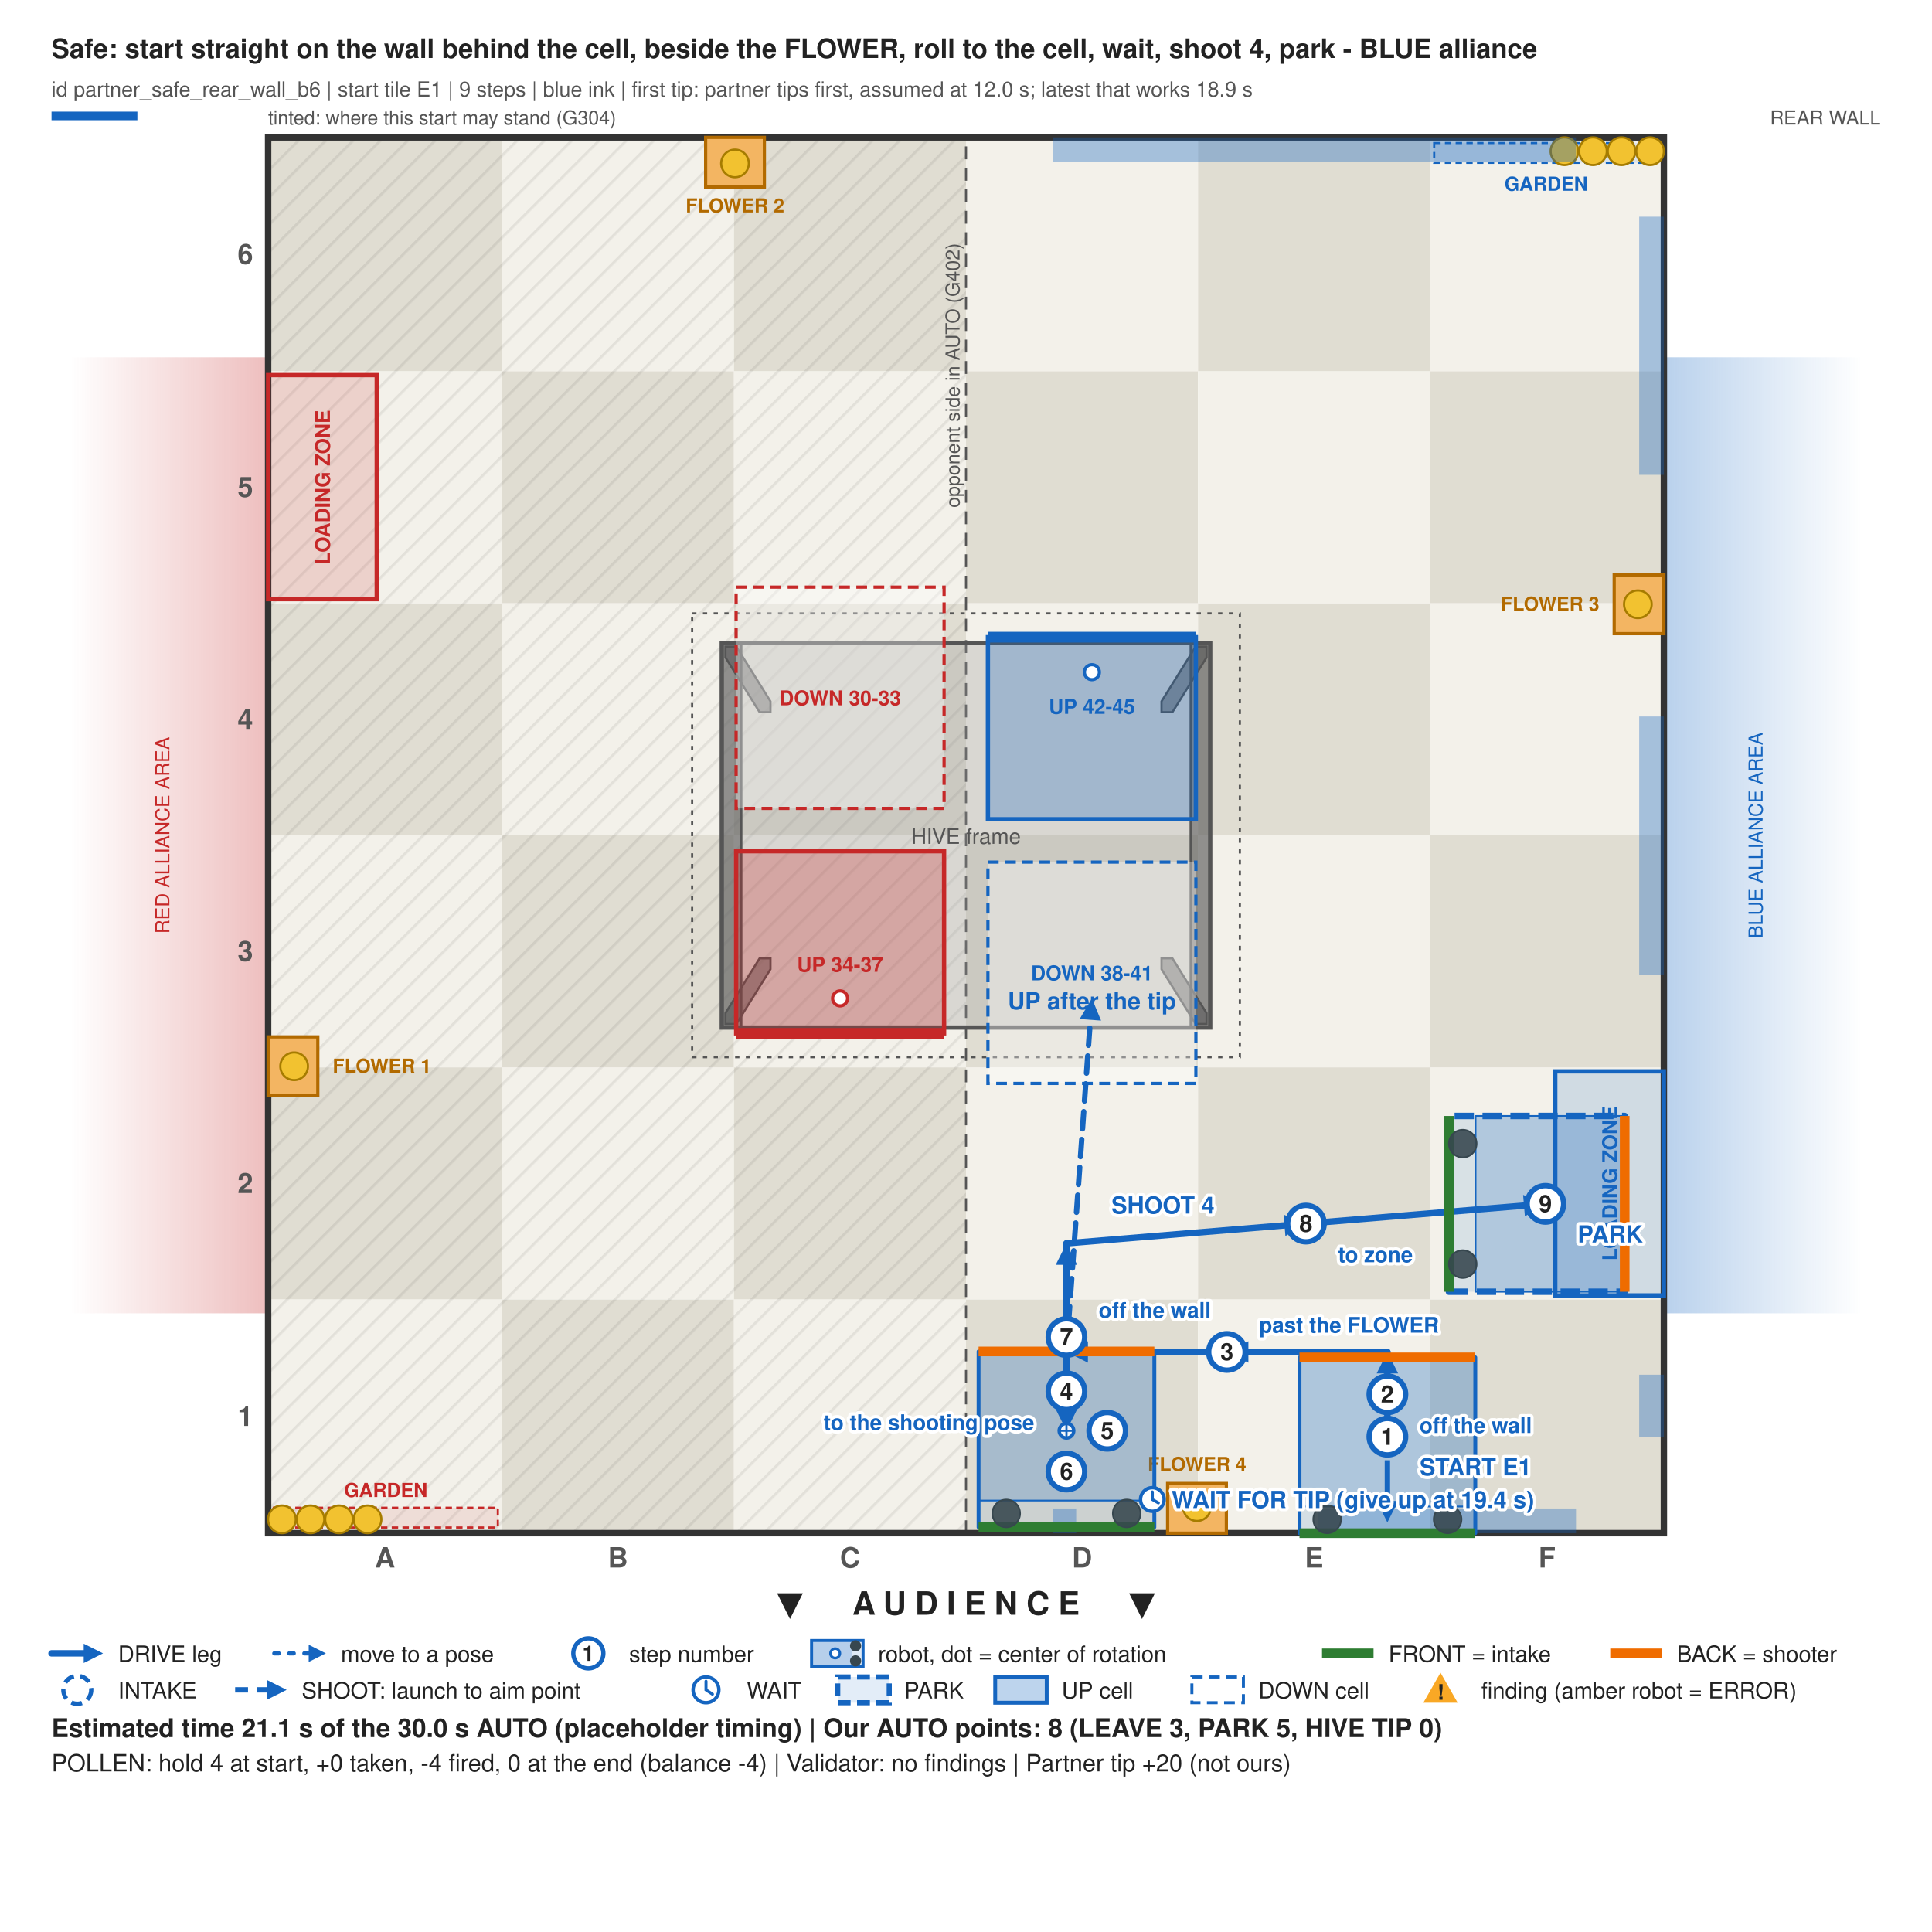
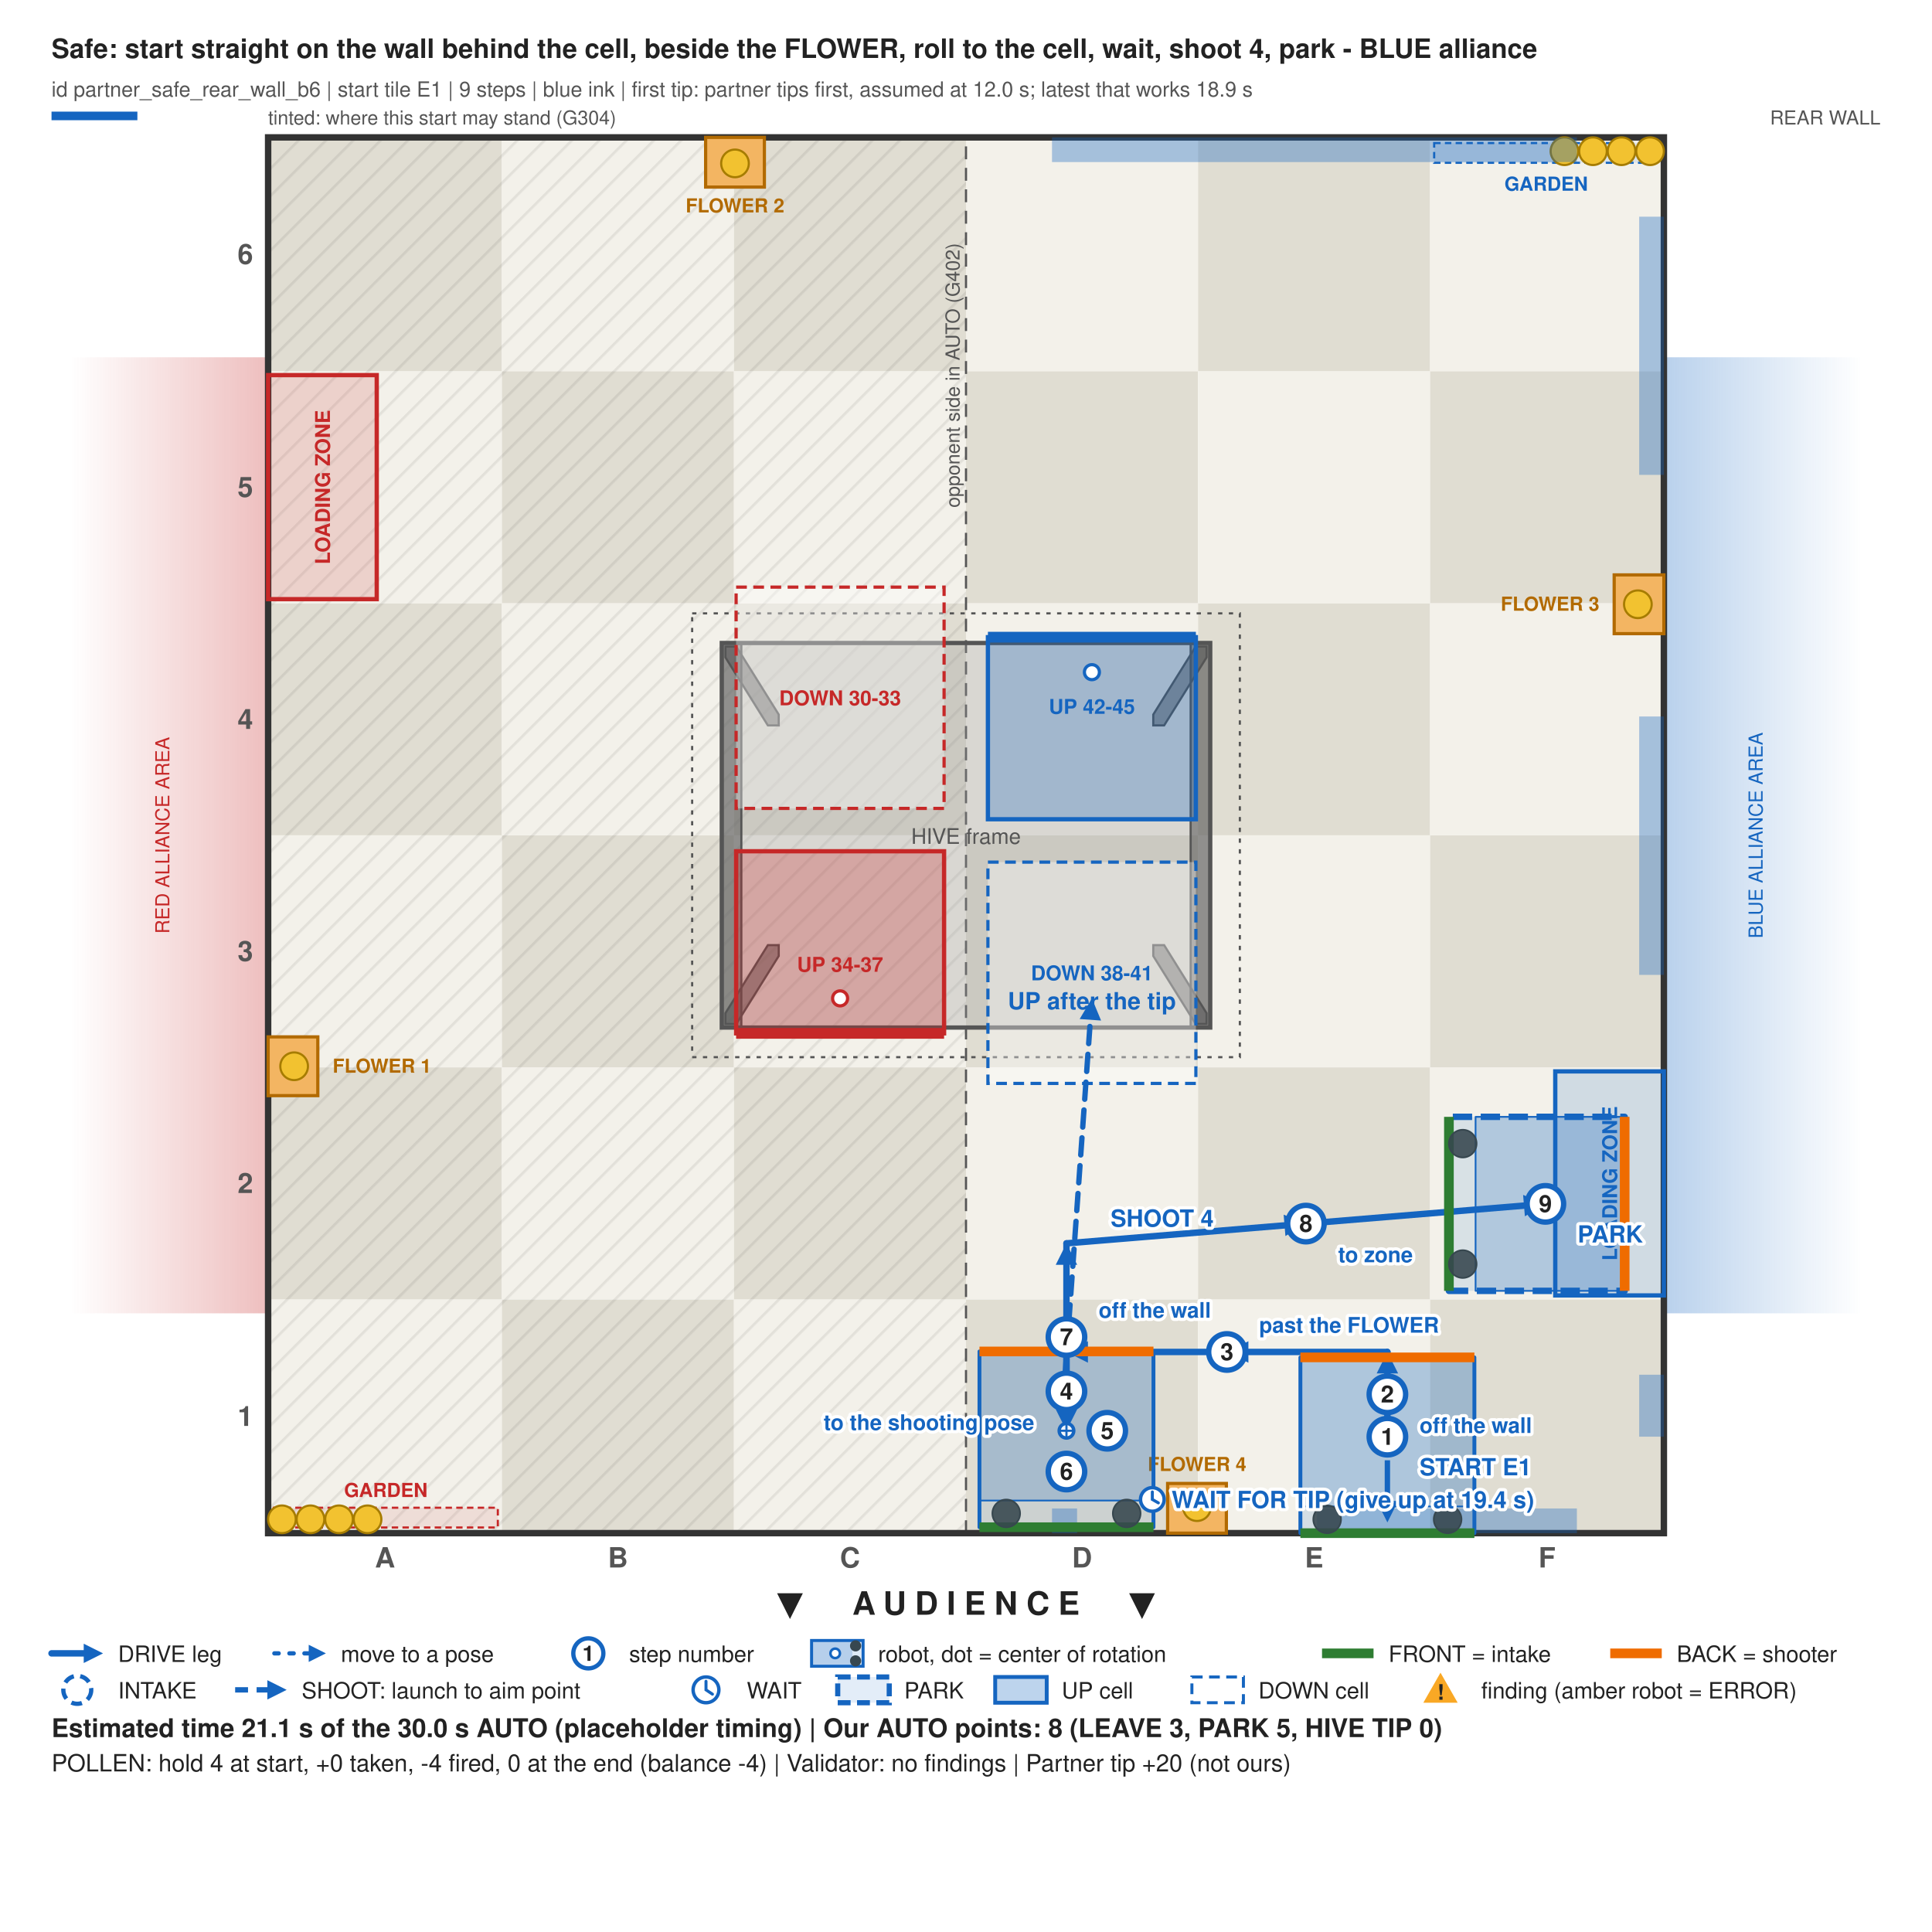
<svg xmlns="http://www.w3.org/2000/svg" viewBox="0 0 900 900" width="900" height="900" role="img" aria-labelledby="svg-title svg-desc" font-family="Helvetica, Arial, sans-serif">
  <defs>
    <linearGradient id="area-red" x1="1" y1="0" x2="0" y2="0">
      <stop offset="0" stop-color="#c62828" stop-opacity="0.30" />
      <stop offset="1" stop-color="#c62828" stop-opacity="0" />
    </linearGradient>
    <linearGradient id="area-blue" x1="0" y1="0" x2="1" y2="0">
      <stop offset="0" stop-color="#1565c0" stop-opacity="0.30" />
      <stop offset="1" stop-color="#1565c0" stop-opacity="0" />
    </linearGradient>
    <pattern id="opponent-hatch" width="9" height="9" patternUnits="userSpaceOnUse" patternTransform="rotate(45)">
      <line x1="0" y1="0" x2="0" y2="9" stroke="#000000" stroke-opacity="0.07" stroke-width="2.5" />
    </pattern>
  </defs>
  <rect id="background" x="0" y="0" width="900" height="900" fill="#ffffff" />
  <text id="title" x="24" y="27" font-size="12.47" font-weight="bold" fill="#222222">Safe: start straight on the wall behind the cell, beside the FLOWER, roll to the cell, wait, shoot 4, park - BLUE alliance</text>
  <text id="subtitle" x="24" y="45" font-size="9.7" fill="#555555">id partner_safe_rear_wall_b6  |  start tile E1  |  9 steps  |  blue ink  |  first tip: partner tips first, assumed at 12.0 s; latest that works 18.9 s</text>
  <rect x="24" y="52" width="40" height="4" fill="#1565c0" />
  <g id="field">
    <rect class="alliance-area" data-alliance="RED" x="32.9" y="166.43" width="92" height="445.37" fill="url(#area-red)" />
    <rect class="alliance-area" data-alliance="BLUE" x="775.1" y="166.43" width="92" height="445.37" fill="url(#area-blue)" />
    <text x="78.9" y="389.12" font-size="9" fill="#c62828" text-anchor="middle" transform="rotate(-90 78.9 389.12)">RED ALLIANCE AREA</text>
    <text x="821.1" y="389.12" font-size="9" fill="#1565c0" text-anchor="middle" transform="rotate(-90 821.1 389.12)">BLUE ALLIANCE AREA</text>
    <rect class="tile" data-tile="A1" x="124.9" y="605.3" width="108.9" height="108.9" fill="#f3f1ea" />
    <rect class="tile" data-tile="A2" x="124.9" y="497.2" width="108.9" height="108.1" fill="#e0ddd2" />
    <rect class="tile" data-tile="A3" x="124.9" y="389.1" width="108.9" height="108.1" fill="#f3f1ea" />
    <rect class="tile" data-tile="A4" x="124.9" y="281" width="108.9" height="108.1" fill="#e0ddd2" />
    <rect class="tile" data-tile="A5" x="124.9" y="172.9" width="108.9" height="108.1" fill="#f3f1ea" />
    <rect class="tile" data-tile="A6" x="124.9" y="64" width="108.9" height="108.9" fill="#e0ddd2" />
    <rect class="tile" data-tile="B1" x="233.8" y="605.3" width="108.1" height="108.9" fill="#e0ddd2" />
    <rect class="tile" data-tile="B2" x="233.8" y="497.2" width="108.1" height="108.1" fill="#f3f1ea" />
    <rect class="tile" data-tile="B3" x="233.8" y="389.1" width="108.1" height="108.1" fill="#e0ddd2" />
    <rect class="tile" data-tile="B4" x="233.8" y="281" width="108.1" height="108.1" fill="#f3f1ea" />
    <rect class="tile" data-tile="B5" x="233.8" y="172.9" width="108.1" height="108.1" fill="#e0ddd2" />
    <rect class="tile" data-tile="B6" x="233.8" y="64" width="108.1" height="108.9" fill="#f3f1ea" />
    <rect class="tile" data-tile="C1" x="341.9" y="605.3" width="108.1" height="108.9" fill="#f3f1ea" />
    <rect class="tile" data-tile="C2" x="341.9" y="497.2" width="108.1" height="108.1" fill="#e0ddd2" />
    <rect class="tile" data-tile="C3" x="341.9" y="389.1" width="108.1" height="108.1" fill="#f3f1ea" />
    <rect class="tile" data-tile="C4" x="341.9" y="281" width="108.1" height="108.1" fill="#e0ddd2" />
    <rect class="tile" data-tile="C5" x="341.9" y="172.9" width="108.1" height="108.1" fill="#f3f1ea" />
    <rect class="tile" data-tile="C6" x="341.9" y="64" width="108.1" height="108.9" fill="#e0ddd2" />
    <rect class="tile" data-tile="D1" x="450" y="605.3" width="108.1" height="108.9" fill="#e0ddd2" />
    <rect class="tile" data-tile="D2" x="450" y="497.2" width="108.1" height="108.1" fill="#f3f1ea" />
    <rect class="tile" data-tile="D3" x="450" y="389.1" width="108.1" height="108.1" fill="#e0ddd2" />
    <rect class="tile" data-tile="D4" x="450" y="281" width="108.1" height="108.1" fill="#f3f1ea" />
    <rect class="tile" data-tile="D5" x="450" y="172.9" width="108.1" height="108.1" fill="#e0ddd2" />
    <rect class="tile" data-tile="D6" x="450" y="64" width="108.1" height="108.9" fill="#f3f1ea" />
    <rect class="tile" data-tile="E1" x="558.1" y="605.3" width="108.1" height="108.9" fill="#f3f1ea" />
    <rect class="tile" data-tile="E2" x="558.1" y="497.2" width="108.1" height="108.1" fill="#e0ddd2" />
    <rect class="tile" data-tile="E3" x="558.1" y="389.1" width="108.1" height="108.1" fill="#f3f1ea" />
    <rect class="tile" data-tile="E4" x="558.1" y="281" width="108.1" height="108.1" fill="#e0ddd2" />
    <rect class="tile" data-tile="E5" x="558.1" y="172.9" width="108.1" height="108.1" fill="#f3f1ea" />
    <rect class="tile" data-tile="E6" x="558.1" y="64" width="108.1" height="108.9" fill="#e0ddd2" />
    <rect class="tile" data-tile="F1" x="666.2" y="605.3" width="108.9" height="108.9" fill="#e0ddd2" />
    <rect class="tile" data-tile="F2" x="666.2" y="497.2" width="108.9" height="108.1" fill="#f3f1ea" />
    <rect class="tile" data-tile="F3" x="666.2" y="389.1" width="108.9" height="108.1" fill="#e0ddd2" />
    <rect class="tile" data-tile="F4" x="666.2" y="281" width="108.9" height="108.1" fill="#f3f1ea" />
    <rect class="tile" data-tile="F5" x="666.2" y="172.9" width="108.9" height="108.1" fill="#e0ddd2" />
    <rect class="tile" data-tile="F6" x="666.2" y="64" width="108.9" height="108.9" fill="#f3f1ea" />
    <rect id="opponent-side" x="124.9" y="64" width="325.1" height="650.2" fill="url(#opponent-hatch)" />
    <line id="side-line" x1="450" y1="714.2" x2="450" y2="64" stroke="#555555" stroke-width="1" stroke-dasharray="6 4" />
    <text id="opponent-label" x="447" y="174.86" font-size="9" fill="#555555" text-anchor="middle" transform="rotate(-90 447 174.86)">opponent side in AUTO (G402)</text>
    <text class="tile-label" x="179.35" y="730.2" font-size="13" font-weight="bold" text-anchor="middle" fill="#555555">A</text>
    <text class="tile-label" x="287.85" y="730.2" font-size="13" font-weight="bold" text-anchor="middle" fill="#555555">B</text>
    <text class="tile-label" x="395.95" y="730.2" font-size="13" font-weight="bold" text-anchor="middle" fill="#555555">C</text>
    <text class="tile-label" x="504.05" y="730.2" font-size="13" font-weight="bold" text-anchor="middle" fill="#555555">D</text>
    <text class="tile-label" x="612.15" y="730.2" font-size="13" font-weight="bold" text-anchor="middle" fill="#555555">E</text>
    <text class="tile-label" x="720.65" y="730.2" font-size="13" font-weight="bold" text-anchor="middle" fill="#555555">F</text>
    <text class="tile-label" x="117.9" y="664.25" font-size="13" font-weight="bold" text-anchor="end" fill="#555555">1</text>
    <text class="tile-label" x="117.9" y="555.75" font-size="13" font-weight="bold" text-anchor="end" fill="#555555">2</text>
    <text class="tile-label" x="117.9" y="447.65" font-size="13" font-weight="bold" text-anchor="end" fill="#555555">3</text>
    <text class="tile-label" x="117.9" y="339.55" font-size="13" font-weight="bold" text-anchor="end" fill="#555555">4</text>
    <text class="tile-label" x="117.9" y="231.45" font-size="13" font-weight="bold" text-anchor="end" fill="#555555">5</text>
    <text class="tile-label" x="117.9" y="122.95" font-size="13" font-weight="bold" text-anchor="end" fill="#555555">6</text>
    <rect id="field-border" x="124.9" y="64" width="650.2" height="650.2" fill="none" stroke="#333333" stroke-width="3" />
  </g>
  <g id="structures">
    <rect id="hive-frame" x="336.23" y="299.53" width="227.54" height="179.14" fill="#9a9a9a" fill-opacity="0.30" stroke="#555555" stroke-width="2" />
    <rect id="hive-keepout" x="322.43" y="285.73" width="255.14" height="206.74" fill="none" stroke="#555555" stroke-width="1" stroke-dasharray="2 3" />
    <g id="hive-solid">
      <polygon class="hive-foot" points="336.23,478.67 345.35,478.67 345.35,299.53 336.23,299.53" fill="#555555" fill-opacity="0.55" stroke="#555555" stroke-width="1" />
      <polygon class="hive-foot" points="554.65,478.67 563.77,478.67 563.77,299.53 554.65,299.53" fill="#555555" fill-opacity="0.55" stroke="#555555" stroke-width="1" />
-       <polygon class="hive-foot" points="337.94,477.01 343,477.01 358.92,451.48 358.92,446.42 353.86,446.42 337.94,471.95" fill="#555555" fill-opacity="0.55" stroke="#555555" stroke-width="1" />
-       <polygon class="hive-foot" points="337.94,306.25 353.86,331.78 358.92,331.78 358.92,326.72 343,301.19 337.94,301.19" fill="#555555" fill-opacity="0.55" stroke="#555555" stroke-width="1" />
-       <polygon class="hive-foot" points="541.08,451.48 557,477.01 562.06,477.01 562.06,471.95 546.14,446.42 541.08,446.42" fill="#555555" fill-opacity="0.55" stroke="#555555" stroke-width="1" />
-       <polygon class="hive-foot" points="541.08,331.78 546.14,331.78 562.06,306.25 562.06,301.19 557,301.19 541.08,326.72" fill="#555555" fill-opacity="0.55" stroke="#555555" stroke-width="1" />
+       <polygon class="hive-foot" points="337.94,477.01 343,477.01 362.76,445.34 362.76,440.28 357.7,440.28 337.94,471.95" fill="#555555" fill-opacity="0.55" stroke="#555555" stroke-width="1" />
+       <polygon class="hive-foot" points="337.94,306.25 357.7,337.92 362.76,337.92 362.76,332.86 343,301.19 337.94,301.19" fill="#555555" fill-opacity="0.55" stroke="#555555" stroke-width="1" />
+       <polygon class="hive-foot" points="537.24,445.34 557,477.01 562.06,477.01 562.06,471.95 542.3,440.28 537.24,440.28" fill="#555555" fill-opacity="0.55" stroke="#555555" stroke-width="1" />
+       <polygon class="hive-foot" points="537.24,337.92 542.3,337.92 562.06,306.25 562.06,301.19 557,301.19 537.24,332.86" fill="#555555" fill-opacity="0.55" stroke="#555555" stroke-width="1" />
    </g>
    <text x="450" y="393.1" font-size="10" fill="#555555" text-anchor="middle">HIVE frame</text>
    <g class="hive" data-alliance="RED">
      <g class="cell cell-down" data-alliance="RED" data-side="REAR">
        <rect x="342.91" y="273.5" width="96.88" height="103.09" fill="#ffffff" fill-opacity="0.35" stroke="#c62828" stroke-width="1.5" stroke-dasharray="5 3" />
        <text x="391.35" y="328.55" font-size="9.5" font-weight="bold" fill="#c62828" text-anchor="middle">DOWN 30-33</text>
      </g>
      <g class="cell cell-up" data-alliance="RED" data-side="AUDIENCE">
        <rect x="342.91" y="396.55" width="96.88" height="84.82" fill="#c62828" fill-opacity="0.28" stroke="#c62828" stroke-width="2" />
        <line class="cell-opening" x1="342.91" y1="481.38" x2="439.79" y2="481.38" stroke="#c62828" stroke-width="5" />
        <circle class="aim-point" cx="391.35" cy="465.08" r="3.5" fill="#ffffff" stroke="#c62828" stroke-width="1.5" />
        <text x="391.35" y="452.68" font-size="9.5" font-weight="bold" fill="#c62828" text-anchor="middle">UP 34-37</text>
      </g>
    </g>
    <g class="hive" data-alliance="BLUE">
      <g class="cell cell-down" data-alliance="BLUE" data-side="AUDIENCE">
        <rect x="460.21" y="401.61" width="96.88" height="103.09" fill="#ffffff" fill-opacity="0.35" stroke="#1565c0" stroke-width="1.5" stroke-dasharray="5 3" />
        <text x="508.65" y="456.66" font-size="9.5" font-weight="bold" fill="#1565c0" text-anchor="middle">DOWN 38-41</text>
        <text class="cell-cue" x="508.65" y="470.16" font-size="11" font-weight="bold" fill="#1565c0" text-anchor="middle">UP after the tip</text>
      </g>
      <g class="cell cell-up" data-alliance="BLUE" data-side="REAR">
        <rect x="460.21" y="296.82" width="96.88" height="84.82" fill="#1565c0" fill-opacity="0.28" stroke="#1565c0" stroke-width="2" />
        <line class="cell-opening" x1="460.21" y1="296.82" x2="557.09" y2="296.82" stroke="#1565c0" stroke-width="5" />
        <circle class="aim-point" cx="508.65" cy="313.12" r="3.5" fill="#ffffff" stroke="#1565c0" stroke-width="1.5" />
        <text x="508.65" y="332.52" font-size="9.5" font-weight="bold" fill="#1565c0" text-anchor="middle">UP 42-45</text>
      </g>
    </g>
    <g class="flower" data-flower="1">
      <rect x="124.9" y="483.02" width="23.15" height="27.37" fill="#f3b562" stroke="#b26a00" stroke-width="1.5" />
      <circle cx="137.02" cy="496.71" r="6.44" fill="#f2c230" stroke="#a67c00" stroke-width="1" />
      <text x="154.95" y="499.71" font-size="9" fill="#b26a00" font-weight="bold" text-anchor="start">FLOWER 1</text>
    </g>
    <g class="flower" data-flower="2">
      <rect x="328.71" y="64" width="27.37" height="23.15" fill="#f3b562" stroke="#b26a00" stroke-width="1.5" />
      <circle cx="342.39" cy="76.12" r="6.44" fill="#f2c230" stroke="#a67c00" stroke-width="1" />
      <text x="342.39" y="98.95" font-size="9" fill="#b26a00" font-weight="bold" text-anchor="middle">FLOWER 2</text>
    </g>
    <g class="flower" data-flower="3">
      <rect x="751.95" y="267.81" width="23.15" height="27.37" fill="#f3b562" stroke="#b26a00" stroke-width="1.5" />
      <circle cx="762.98" cy="281.49" r="6.44" fill="#f2c230" stroke="#a67c00" stroke-width="1" />
      <text x="745.05" y="284.49" font-size="9" fill="#b26a00" font-weight="bold" text-anchor="end">FLOWER 3</text>
    </g>
    <g class="flower" data-flower="4">
      <rect x="543.92" y="691.05" width="27.37" height="23.15" fill="#f3b562" stroke="#b26a00" stroke-width="1.5" />
      <circle cx="557.61" cy="702.08" r="6.44" fill="#f2c230" stroke="#a67c00" stroke-width="1" />
      <text x="557.61" y="685.25" font-size="9" fill="#b26a00" font-weight="bold" text-anchor="middle">FLOWER 4</text>
    </g>
    <g class="garden" data-alliance="RED">
      <rect x="127.54" y="702.36" width="104.37" height="9.2" fill="#c62828" fill-opacity="0.10" stroke="#c62828" stroke-width="1" stroke-dasharray="3 2" />
      <circle class="pollen" cx="131.34" cy="707.76" r="6.44" fill="#f2c230" stroke="#a67c00" stroke-width="1" />
      <circle class="pollen" cx="144.63" cy="707.76" r="6.44" fill="#f2c230" stroke="#a67c00" stroke-width="1" />
      <circle class="pollen" cx="157.93" cy="707.76" r="6.44" fill="#f2c230" stroke="#a67c00" stroke-width="1" />
      <circle class="pollen" cx="171.22" cy="707.76" r="6.44" fill="#f2c230" stroke="#a67c00" stroke-width="1" />
      <text x="179.73" y="697.36" font-size="9" fill="#c62828" text-anchor="middle" font-weight="bold">GARDEN</text>
    </g>
    <g class="loading-zone" data-alliance="RED">
      <rect x="124.9" y="174.74" width="50.6" height="104.37" fill="#c62828" fill-opacity="0.16" stroke="#c62828" stroke-width="2" />
      <text x="150.2" y="230.43" font-size="9.5" font-weight="bold" fill="#c62828" text-anchor="middle" transform="rotate(-90 150.2 226.93)">LOADING ZONE</text>
    </g>
    <g class="garden" data-alliance="BLUE">
      <rect x="668.09" y="66.64" width="104.37" height="9.2" fill="#1565c0" fill-opacity="0.10" stroke="#1565c0" stroke-width="1" stroke-dasharray="3 2" />
      <circle class="pollen" cx="768.66" cy="70.44" r="6.44" fill="#f2c230" stroke="#a67c00" stroke-width="1" />
      <circle class="pollen" cx="755.37" cy="70.44" r="6.44" fill="#f2c230" stroke="#a67c00" stroke-width="1" />
      <circle class="pollen" cx="742.07" cy="70.44" r="6.44" fill="#f2c230" stroke="#a67c00" stroke-width="1" />
      <circle class="pollen" cx="728.78" cy="70.44" r="6.44" fill="#f2c230" stroke="#a67c00" stroke-width="1" />
      <text x="720.27" y="88.84" font-size="9" fill="#1565c0" text-anchor="middle" font-weight="bold">GARDEN</text>
    </g>
    <g class="loading-zone" data-alliance="BLUE">
      <rect x="724.5" y="499.09" width="50.6" height="104.37" fill="#1565c0" fill-opacity="0.16" stroke="#1565c0" stroke-width="2" />
      <text x="749.8" y="554.77" font-size="9.5" font-weight="bold" fill="#1565c0" text-anchor="middle" transform="rotate(-90 749.8 551.27)">LOADING ZONE</text>
    </g>
    <text id="audience-label" x="450" y="752.2" font-size="15" font-weight="bold" letter-spacing="4" text-anchor="middle" fill="#222222">AUDIENCE</text>
    <polygon class="compass-arrow" points="362,742.2 374,742.2 368,754.2" fill="#222222" />
    <polygon class="compass-arrow" points="526,742.2 538,742.2 532,754.2" fill="#222222" />
    <text x="876" y="58" font-size="9" fill="#555555" text-anchor="end">REAR WALL</text>
  </g>
  <g id="start-bands" data-heading="-90">
    <rect class="start-band" data-wall="BLUE" data-from="9.77" data-to="16.04" x="763.6" y="640.4" width="11.5" height="28.86" fill="#1565c0" fill-opacity="0.35" />
    <rect class="start-band" data-wall="BLUE" data-from="56.53" data-to="82.7" x="763.6" y="333.77" width="11.5" height="120.37" fill="#1565c0" fill-opacity="0.35" />
    <rect class="start-band" data-wall="BLUE" data-from="107.17" data-to="133.32" x="763.6" y="100.94" width="11.5" height="120.27" fill="#1565c0" fill-opacity="0.35" />
-     <rect class="start-band" data-wall="AUDIENCE" data-from="79.47" data-to="81.83" x="490.48" y="702.7" width="10.85" height="11.5" fill="#1565c0" fill-opacity="0.35" />
-     <rect class="start-band" data-wall="AUDIENCE" data-from="106.3" data-to="132.45" x="613.89" y="702.7" width="120.27" height="11.5" fill="#1565c0" fill-opacity="0.35" />
-     <rect class="start-band" data-wall="REAR" data-from="79.47" data-to="132.45" x="490.48" y="64" width="243.68" height="11.5" fill="#1565c0" fill-opacity="0.35" />
+     <rect class="start-band" data-wall="AUDIENCE" data-from="79.38" data-to="81.92" x="490.07" y="702.7" width="11.67" height="11.5" fill="#1565c0" fill-opacity="0.35" />
+     <rect class="start-band" data-wall="AUDIENCE" data-from="106.21" data-to="132.54" x="613.47" y="702.7" width="121.1" height="11.5" fill="#1565c0" fill-opacity="0.35" />
+     <rect class="start-band" data-wall="REAR" data-from="79.38" data-to="132.54" x="490.07" y="64" width="244.51" height="11.5" fill="#1565c0" fill-opacity="0.35" />
    <text class="start-band-label" x="124.9" y="58" font-size="9" fill="#555555">tinted: where this start may stand (G304)</text>
  </g>
  <g id="route" data-ink="#1565c0" data-alliance="BLUE" data-route="partner_safe_rear_wall_b6">
    <g class="drive-leg" data-step="2" data-mode="CONSTANT">
      <path class="leg" d="M 646.3 669.26 L 646.3 629.8" fill="none" stroke="#1565c0" stroke-width="3" stroke-linecap="round" stroke-linejoin="round" />
      <polygon class="arrowhead" points="646.3,629.8 651.3,639.8 641.3,639.8" fill="#1565c0" />
    </g>
    <g class="drive-leg" data-step="3" data-mode="CONSTANT">
      <path class="leg" d="M 646.3 629.8 L 496.8 629.8" fill="none" stroke="#1565c0" stroke-width="3" stroke-linecap="round" stroke-linejoin="round" />
      <polygon class="arrowhead" points="571.55,629.8 581.55,624.8 581.55,634.8" fill="#1565c0" />
      <polygon class="arrowhead" points="496.8,629.8 506.8,624.8 506.8,634.8" fill="#1565c0" />
    </g>
    <g class="drive-leg" data-step="4" data-mode="CONSTANT">
      <path class="leg" d="M 496.8 629.8 L 496.8 666.5" fill="none" stroke="#1565c0" stroke-width="3" stroke-linecap="round" stroke-linejoin="round" />
      <polygon class="arrowhead" points="496.8,666.5 491.8,656.5 501.8,656.5" fill="#1565c0" />
    </g>
    <g class="drive-leg" data-step="7" data-mode="CONSTANT">
      <path class="leg" d="M 496.8 666.5 L 496.8 579.2" fill="none" stroke="#1565c0" stroke-width="3" stroke-linecap="round" stroke-linejoin="round" />
      <polygon class="arrowhead" points="496.8,579.2 501.8,589.2 491.8,589.2" fill="#1565c0" />
    </g>
    <g class="drive-leg" data-step="8" data-mode="LINEAR">
      <path class="leg" d="M 496.8 579.2 L 719.9 560.8" fill="none" stroke="#1565c0" stroke-width="3" stroke-linecap="round" stroke-linejoin="round" />
      <polygon class="arrowhead" points="608.35,570 598.8,575.81 597.97,565.84" fill="#1565c0" />
      <polygon class="arrowhead" points="719.9,560.8 710.35,566.61 709.52,556.64" fill="#1565c0" />
    </g>
    <g id="start-footprint" class="footprint start" data-step="1">
-       <polygon class="outline" points="687.24,714.2 687.24,632.32 605.36,632.32 605.36,714.2" fill="#1565c0" fill-opacity="0.14" stroke="#1565c0" stroke-width="1.8" stroke-linejoin="round" />
-       <polygon class="chassis" points="687.24,701.78 687.24,632.32 605.36,632.32 605.36,701.78" fill="#1565c0" fill-opacity="0.2" stroke="#1565c0" stroke-width="0.8" stroke-linejoin="round" />
-       <line class="front-edge" x1="687.24" y1="714.2" x2="605.36" y2="714.2" stroke="#2e7d32" stroke-width="4.5" />
-       <line class="back-edge" x1="687.24" y1="632.32" x2="605.36" y2="632.32" stroke="#ef6c00" stroke-width="4.5" />
+       <polygon class="outline" points="686.83,714.2 686.83,632.32 605.77,632.32 605.77,714.2" fill="#1565c0" fill-opacity="0.14" stroke="#1565c0" stroke-width="1.8" stroke-linejoin="round" />
+       <polygon class="chassis" points="686.83,701.78 686.83,632.32 605.77,632.32 605.77,701.78" fill="#1565c0" fill-opacity="0.2" stroke="#1565c0" stroke-width="0.8" stroke-linejoin="round" />
+       <line class="front-edge" x1="686.83" y1="714.2" x2="605.77" y2="714.2" stroke="#2e7d32" stroke-width="4.5" />
+       <line class="back-edge" x1="686.83" y1="632.32" x2="605.77" y2="632.32" stroke="#ef6c00" stroke-width="4.5" />
      <circle class="wheel" data-wheel="LEFT" cx="674.36" cy="707.76" r="6.44" fill="#37474f" fill-opacity="0.88" stroke="#37474f" stroke-width="0.8" />
      <circle class="wheel" data-wheel="RIGHT" cx="618.24" cy="707.76" r="6.44" fill="#37474f" fill-opacity="0.88" stroke="#37474f" stroke-width="0.8" />
      <g class="pose-point" data-x="113.35" data-y="9.77">
        <circle cx="646.3" cy="669.26" r="3.4" fill="#ffffff" fill-opacity="0.92" stroke="#1565c0" stroke-width="1.6" />
        <line x1="642.9" y1="669.26" x2="649.7" y2="669.26" stroke="#1565c0" stroke-width="1" />
        <line x1="646.3" y1="665.86" x2="646.3" y2="672.66" stroke="#1565c0" stroke-width="1" />
      </g>
      <line class="heading-arrow" x1="646.3" y1="680.26" x2="646.3" y2="701.2" stroke="#1565c0" stroke-width="2.5" />
      <polygon class="arrowhead" points="646.3,709.2 641.3,699.2 651.3,699.2" fill="#1565c0" />
    </g>
    <g class="shoot-pose" data-step="6" data-nominal="false">
-       <polygon class="outline" points="537.74,711.44 537.74,629.56 455.86,629.56 455.86,711.44" fill="#1565c0" fill-opacity="0.1" stroke="#1565c0" stroke-width="1.8" stroke-linejoin="round" />
-       <polygon class="chassis" points="537.74,699.02 537.74,629.56 455.86,629.56 455.86,699.02" fill="#1565c0" fill-opacity="0.2" stroke="#1565c0" stroke-width="0.8" stroke-linejoin="round" />
-       <line class="front-edge" x1="537.74" y1="711.44" x2="455.86" y2="711.44" stroke="#2e7d32" stroke-width="4.5" />
-       <line class="back-edge" x1="537.74" y1="629.56" x2="455.86" y2="629.56" stroke="#ef6c00" stroke-width="4.5" />
+       <polygon class="outline" points="537.33,711.44 537.33,629.56 456.27,629.56 456.27,711.44" fill="#1565c0" fill-opacity="0.1" stroke="#1565c0" stroke-width="1.8" stroke-linejoin="round" />
+       <polygon class="chassis" points="537.33,699.02 537.33,629.56 456.27,629.56 456.27,699.02" fill="#1565c0" fill-opacity="0.2" stroke="#1565c0" stroke-width="0.8" stroke-linejoin="round" />
+       <line class="front-edge" x1="537.33" y1="711.44" x2="456.27" y2="711.44" stroke="#2e7d32" stroke-width="4.5" />
+       <line class="back-edge" x1="537.33" y1="629.56" x2="456.27" y2="629.56" stroke="#ef6c00" stroke-width="4.5" />
      <circle class="wheel" data-wheel="LEFT" cx="524.86" cy="705" r="6.44" fill="#37474f" fill-opacity="0.88" stroke="#37474f" stroke-width="0.8" />
      <circle class="wheel" data-wheel="RIGHT" cx="468.74" cy="705" r="6.44" fill="#37474f" fill-opacity="0.88" stroke="#37474f" stroke-width="0.8" />
      <g class="pose-point" data-x="80.85" data-y="10.37">
        <circle cx="496.8" cy="666.5" r="3.4" fill="#ffffff" fill-opacity="0.92" stroke="#1565c0" stroke-width="1.6" />
        <line x1="493.4" y1="666.5" x2="500.2" y2="666.5" stroke="#1565c0" stroke-width="1" />
        <line x1="496.8" y1="663.1" x2="496.8" y2="669.9" stroke="#1565c0" stroke-width="1" />
      </g>
-       <line class="shot" x1="496.8" y1="629.56" x2="508" y2="474.06" stroke="#1565c0" stroke-width="2.5" stroke-dasharray="8 5" stroke-linecap="round" />
-       <polygon class="arrowhead" points="508.65,465.08 512.92,475.42 502.94,474.7" fill="#1565c0" />
+       <line class="shot" x1="496.06" y1="641.75" x2="508.01" y2="474.06" stroke="#1565c0" stroke-width="2.5" stroke-dasharray="8 5" stroke-linecap="round" />
+       <polygon class="arrowhead" points="508.65,465.08 512.93,475.41 502.95,474.7" fill="#1565c0" />
    </g>
    <g class="park-outline" data-step="9">
-       <polygon class="outline" points="674.96,601.74 756.84,601.74 756.84,519.86 674.96,519.86" fill="#1565c0" fill-opacity="0.12" stroke="#1565c0" stroke-width="3" stroke-dasharray="9 4" stroke-linejoin="round" />
-       <polygon class="chassis" points="687.38,601.74 756.84,601.74 756.84,519.86 687.38,519.86" fill="#1565c0" fill-opacity="0.2" stroke="#1565c0" stroke-width="0.8" stroke-linejoin="round" />
-       <line class="front-edge" x1="674.96" y1="601.74" x2="674.96" y2="519.86" stroke="#2e7d32" stroke-width="4.5" />
-       <line class="back-edge" x1="756.84" y1="601.74" x2="756.84" y2="519.86" stroke="#ef6c00" stroke-width="4.5" />
+       <polygon class="outline" points="674.96,601.33 756.84,601.33 756.84,520.27 674.96,520.27" fill="#1565c0" fill-opacity="0.12" stroke="#1565c0" stroke-width="3" stroke-dasharray="9 4" stroke-linejoin="round" />
+       <polygon class="chassis" points="687.38,601.33 756.84,601.33 756.84,520.27 687.38,520.27" fill="#1565c0" fill-opacity="0.2" stroke="#1565c0" stroke-width="0.8" stroke-linejoin="round" />
+       <line class="front-edge" x1="674.96" y1="601.33" x2="674.96" y2="520.27" stroke="#2e7d32" stroke-width="4.5" />
+       <line class="back-edge" x1="756.84" y1="601.33" x2="756.84" y2="520.27" stroke="#ef6c00" stroke-width="4.5" />
      <circle class="wheel" data-wheel="LEFT" cx="681.4" cy="588.86" r="6.44" fill="#37474f" fill-opacity="0.88" stroke="#37474f" stroke-width="0.8" />
      <circle class="wheel" data-wheel="RIGHT" cx="681.4" cy="532.74" r="6.44" fill="#37474f" fill-opacity="0.88" stroke="#37474f" stroke-width="0.8" />
      <g class="pose-point" data-x="129.35" data-y="33.35">
        <circle cx="719.9" cy="560.8" r="3.4" fill="#ffffff" fill-opacity="0.92" stroke="#1565c0" stroke-width="1.6" />
        <line x1="716.5" y1="560.8" x2="723.3" y2="560.8" stroke="#1565c0" stroke-width="1" />
        <line x1="719.9" y1="557.4" x2="719.9" y2="564.2" stroke="#1565c0" stroke-width="1" />
      </g>
    </g>
    <g id="badges">
      <g class="badge" data-step="1" data-kind="START">
        <circle cx="646.3" cy="669.26" r="8.5" fill="#ffffff" stroke="#1565c0" stroke-width="2.5" />
        <text x="646.3" y="673.06" font-size="11" font-weight="bold" text-anchor="middle" fill="#222222">1</text>
      </g>
      <g class="badge" data-step="2" data-kind="DRIVE">
        <circle cx="646.3" cy="649.53" r="8.5" fill="#ffffff" stroke="#1565c0" stroke-width="2.5" />
        <text x="646.3" y="653.33" font-size="11" font-weight="bold" text-anchor="middle" fill="#222222">2</text>
      </g>
      <g class="badge" data-step="3" data-kind="DRIVE">
        <circle cx="571.55" cy="629.8" r="8.5" fill="#ffffff" stroke="#1565c0" stroke-width="2.5" />
        <text x="571.55" y="633.6" font-size="11" font-weight="bold" text-anchor="middle" fill="#222222">3</text>
      </g>
      <g class="badge" data-step="4" data-kind="DRIVE">
        <circle cx="496.8" cy="648.15" r="8.5" fill="#ffffff" stroke="#1565c0" stroke-width="2.5" />
        <text x="496.8" y="651.95" font-size="11" font-weight="bold" text-anchor="middle" fill="#222222">4</text>
      </g>
      <g class="badge" data-step="5" data-kind="WAIT_FOR_TIP">
        <circle cx="515.8" cy="666.5" r="8.5" fill="#ffffff" stroke="#1565c0" stroke-width="2.5" />
        <text x="515.8" y="670.3" font-size="11" font-weight="bold" text-anchor="middle" fill="#222222">5</text>
      </g>
      <g class="badge" data-step="6" data-kind="SHOOT">
        <circle cx="496.8" cy="685.5" r="8.5" fill="#ffffff" stroke="#1565c0" stroke-width="2.5" />
        <text x="496.8" y="689.3" font-size="11" font-weight="bold" text-anchor="middle" fill="#222222">6</text>
      </g>
      <g class="badge" data-step="7" data-kind="DRIVE">
        <circle cx="496.8" cy="622.85" r="8.5" fill="#ffffff" stroke="#1565c0" stroke-width="2.5" />
        <text x="496.8" y="626.65" font-size="11" font-weight="bold" text-anchor="middle" fill="#222222">7</text>
      </g>
      <g class="badge" data-step="8" data-kind="DRIVE">
        <circle cx="608.35" cy="570" r="8.5" fill="#ffffff" stroke="#1565c0" stroke-width="2.5" />
        <text x="608.35" y="573.8" font-size="11" font-weight="bold" text-anchor="middle" fill="#222222">8</text>
      </g>
      <g class="badge" data-step="9" data-kind="PARK">
        <circle cx="719.9" cy="560.8" r="8.5" fill="#ffffff" stroke="#1565c0" stroke-width="2.5" />
        <text x="719.9" y="564.6" font-size="11" font-weight="bold" text-anchor="middle" fill="#222222">9</text>
      </g>
    </g>
    <g id="step-labels">
      <text class="step-label" x="661.3" y="687.26" font-size="11" font-weight="bold" fill="#1565c0" text-anchor="start" stroke="#ffffff" stroke-width="3" stroke-linejoin="round" paint-order="stroke">START E1</text>
      <text class="step-label" x="661.3" y="667.53" font-size="10" font-weight="bold" fill="#1565c0" text-anchor="start" stroke="#ffffff" stroke-width="3" stroke-linejoin="round" paint-order="stroke">off the wall</text>
      <text class="step-label" x="586.55" y="620.8" font-size="10" font-weight="bold" fill="#1565c0" text-anchor="start" stroke="#ffffff" stroke-width="3" stroke-linejoin="round" paint-order="stroke">past the FLOWER</text>
      <text class="step-label" x="481.8" y="666.15" font-size="10" font-weight="bold" fill="#1565c0" text-anchor="end" stroke="#ffffff" stroke-width="3" stroke-linejoin="round" paint-order="stroke">to the shooting pose</text>
      <g class="clock">
        <circle cx="536.8" cy="698.5" r="5.5" fill="#ffffff" stroke="#1565c0" stroke-width="1.6" />
        <polyline points="536.8,695 536.8,698.5 539.6,700.1" fill="none" stroke="#1565c0" stroke-width="1.4" stroke-linecap="round" />
      </g>
      <text class="step-label" x="545.8" y="702.5" font-size="11" font-weight="bold" fill="#1565c0" text-anchor="start" stroke="#ffffff" stroke-width="3" stroke-linejoin="round" paint-order="stroke">WAIT FOR TIP (give up at 19.4 s)</text>
-       <text class="step-label" x="517.73" y="565.32" font-size="11" font-weight="bold" fill="#1565c0" text-anchor="start" stroke="#ffffff" stroke-width="3" stroke-linejoin="round" paint-order="stroke">SHOOT 4</text>
+       <text class="step-label" x="517.36" y="571.42" font-size="11" font-weight="bold" fill="#1565c0" text-anchor="start" stroke="#ffffff" stroke-width="3" stroke-linejoin="round" paint-order="stroke">SHOOT 4</text>
      <text class="step-label" x="511.8" y="613.85" font-size="10" font-weight="bold" fill="#1565c0" text-anchor="start" stroke="#ffffff" stroke-width="3" stroke-linejoin="round" paint-order="stroke">off the wall</text>
      <text class="step-label" x="623.35" y="588" font-size="10" font-weight="bold" fill="#1565c0" text-anchor="start" stroke="#ffffff" stroke-width="3" stroke-linejoin="round" paint-order="stroke">to zone</text>
      <text class="step-label" x="734.9" y="578.8" font-size="11" font-weight="bold" fill="#1565c0" text-anchor="start" stroke="#ffffff" stroke-width="3" stroke-linejoin="round" paint-order="stroke">PARK</text>
    </g>
    <g id="issue-marks">
</g>
  </g>
  <g id="legend">
    <g class="legend-item" data-icon="drive">
      <line x1="24" y1="770.2" x2="40" y2="770.2" stroke="#1565c0" stroke-width="3" stroke-linecap="round" />
      <polygon class="arrowhead" points="48,770.2 39,774.7 39,765.7" fill="#1565c0" />
      <text x="55" y="774.2" font-size="10.5" fill="#222222">DRIVE leg</text>
    </g>
    <g class="legend-item" data-icon="approach">
      <line x1="127.81" y1="770.2" x2="143.81" y2="770.2" stroke="#1565c0" stroke-width="2" stroke-dasharray="2 5" stroke-linecap="round" />
      <polygon class="arrowhead" points="151.81,770.2 143.81,774.2 143.81,766.2" fill="#1565c0" />
      <text x="158.81" y="774.2" font-size="10.5" fill="#222222">move to a pose</text>
    </g>
    <g class="legend-item" data-icon="badge">
      <circle cx="274.07" cy="770.2" r="7" fill="#ffffff" stroke="#1565c0" stroke-width="2" />
      <text x="274.07" y="773.7" font-size="10" font-weight="bold" text-anchor="middle" fill="#222222">1</text>
      <text x="293.07" y="774.2" font-size="10.5" fill="#222222">step number</text>
    </g>
    <g class="legend-item" data-icon="robot">
      <rect x="378.06" y="764.2" width="24" height="12" fill="#1565c0" fill-opacity="0.14" stroke="#1565c0" stroke-width="1.4" />
      <rect x="378.06" y="764.2" width="19" height="12" fill="#1565c0" fill-opacity="0.2" />
      <circle cx="398.56" cy="766.7" r="2.6" fill="#37474f" />
      <circle cx="398.56" cy="773.7" r="2.6" fill="#37474f" />
      <circle cx="389.06" cy="770.2" r="2.2" fill="#ffffff" stroke="#1565c0" stroke-width="1.2" />
      <text x="409.06" y="774.2" font-size="10.5" fill="#222222">robot, dot = center of rotation</text>
    </g>
    <g class="legend-item" data-icon="front">
      <line x1="615.85" y1="770.2" x2="639.85" y2="770.2" stroke="#2e7d32" stroke-width="4.5" />
      <text x="646.85" y="774.2" font-size="10.5" fill="#222222">FRONT = intake</text>
    </g>
    <g class="legend-item" data-icon="back">
      <line x1="750.11" y1="770.2" x2="774.11" y2="770.2" stroke="#ef6c00" stroke-width="4.5" />
      <text x="781.11" y="774.2" font-size="10.5" fill="#222222">BACK = shooter</text>
    </g>
    <g class="legend-item" data-icon="intake">
      <circle cx="36" cy="787.2" r="6.5" fill="none" stroke="#1565c0" stroke-width="2" stroke-dasharray="5 3" />
      <text x="55" y="791.2" font-size="10.5" fill="#222222">INTAKE</text>
    </g>
    <g class="legend-item" data-icon="shoot">
      <line x1="109.54" y1="787.2" x2="125.54" y2="787.2" stroke="#1565c0" stroke-width="2.5" stroke-dasharray="6 4" />
      <polygon class="arrowhead" points="133.54,787.2 124.54,791.7 124.54,782.7" fill="#1565c0" />
      <text x="140.54" y="791.2" font-size="10.5" fill="#222222">SHOOT: launch to aim point</text>
    </g>
    <g class="legend-item" data-icon="wait">
      <circle cx="328.88" cy="787.2" r="6" fill="#ffffff" stroke="#1565c0" stroke-width="1.6" />
      <polyline points="328.88,783.2 328.88,787.2 331.88,789.2" fill="none" stroke="#1565c0" stroke-width="1.4" stroke-linecap="round" />
      <text x="347.88" y="791.2" font-size="10.5" fill="#222222">WAIT</text>
    </g>
    <g class="legend-item" data-icon="park">
      <rect x="390.24" y="781.2" width="24" height="12" fill="#1565c0" fill-opacity="0.12" stroke="#1565c0" stroke-width="2.4" stroke-dasharray="6 3" />
      <text x="421.24" y="791.2" font-size="10.5" fill="#222222">PARK</text>
    </g>
    <g class="legend-item" data-icon="up">
      <rect x="463.6" y="781.2" width="24" height="12" fill="#1565c0" fill-opacity="0.28" stroke="#1565c0" stroke-width="1.8" />
      <text x="494.6" y="791.2" font-size="10.5" fill="#222222">UP cell</text>
    </g>
    <g class="legend-item" data-icon="down">
      <rect x="555.23" y="781.2" width="24" height="12" fill="#ffffff" fill-opacity="0.35" stroke="#1565c0" stroke-width="1.4" stroke-dasharray="5 3" />
      <text x="586.23" y="791.2" font-size="10.5" fill="#222222">DOWN cell</text>
    </g>
    <g class="legend-item" data-icon="issue">
      <polygon points="671.04,779.2 679.04,793.2 663.04,793.2" fill="#f9a825" />
      <text x="671.04" y="791.8" font-size="10" font-weight="bold" text-anchor="middle" fill="#222222">!</text>
      <text x="690.04" y="791.2" font-size="10.5" fill="#222222">finding (amber robot = ERROR)</text>
    </g>
  </g>
  <g id="footer">
    <text id="footer-metrics" x="24" y="809.2" font-size="12" font-weight="bold" fill="#222222">Estimated time 21.1 s of the 30.0 s AUTO (placeholder timing)   |   Our AUTO points: 8  (LEAVE 3, PARK 5, HIVE TIP 0)</text>
    <text id="footer-pollen" x="24" y="825.2" font-size="11.1" fill="#222222">POLLEN: hold 4 at start, +0 taken, -4 fired, 0 at the end (balance -4)   |   Validator: no findings   |   Partner tip +20 (not ours)</text>
  </g>
</svg>
